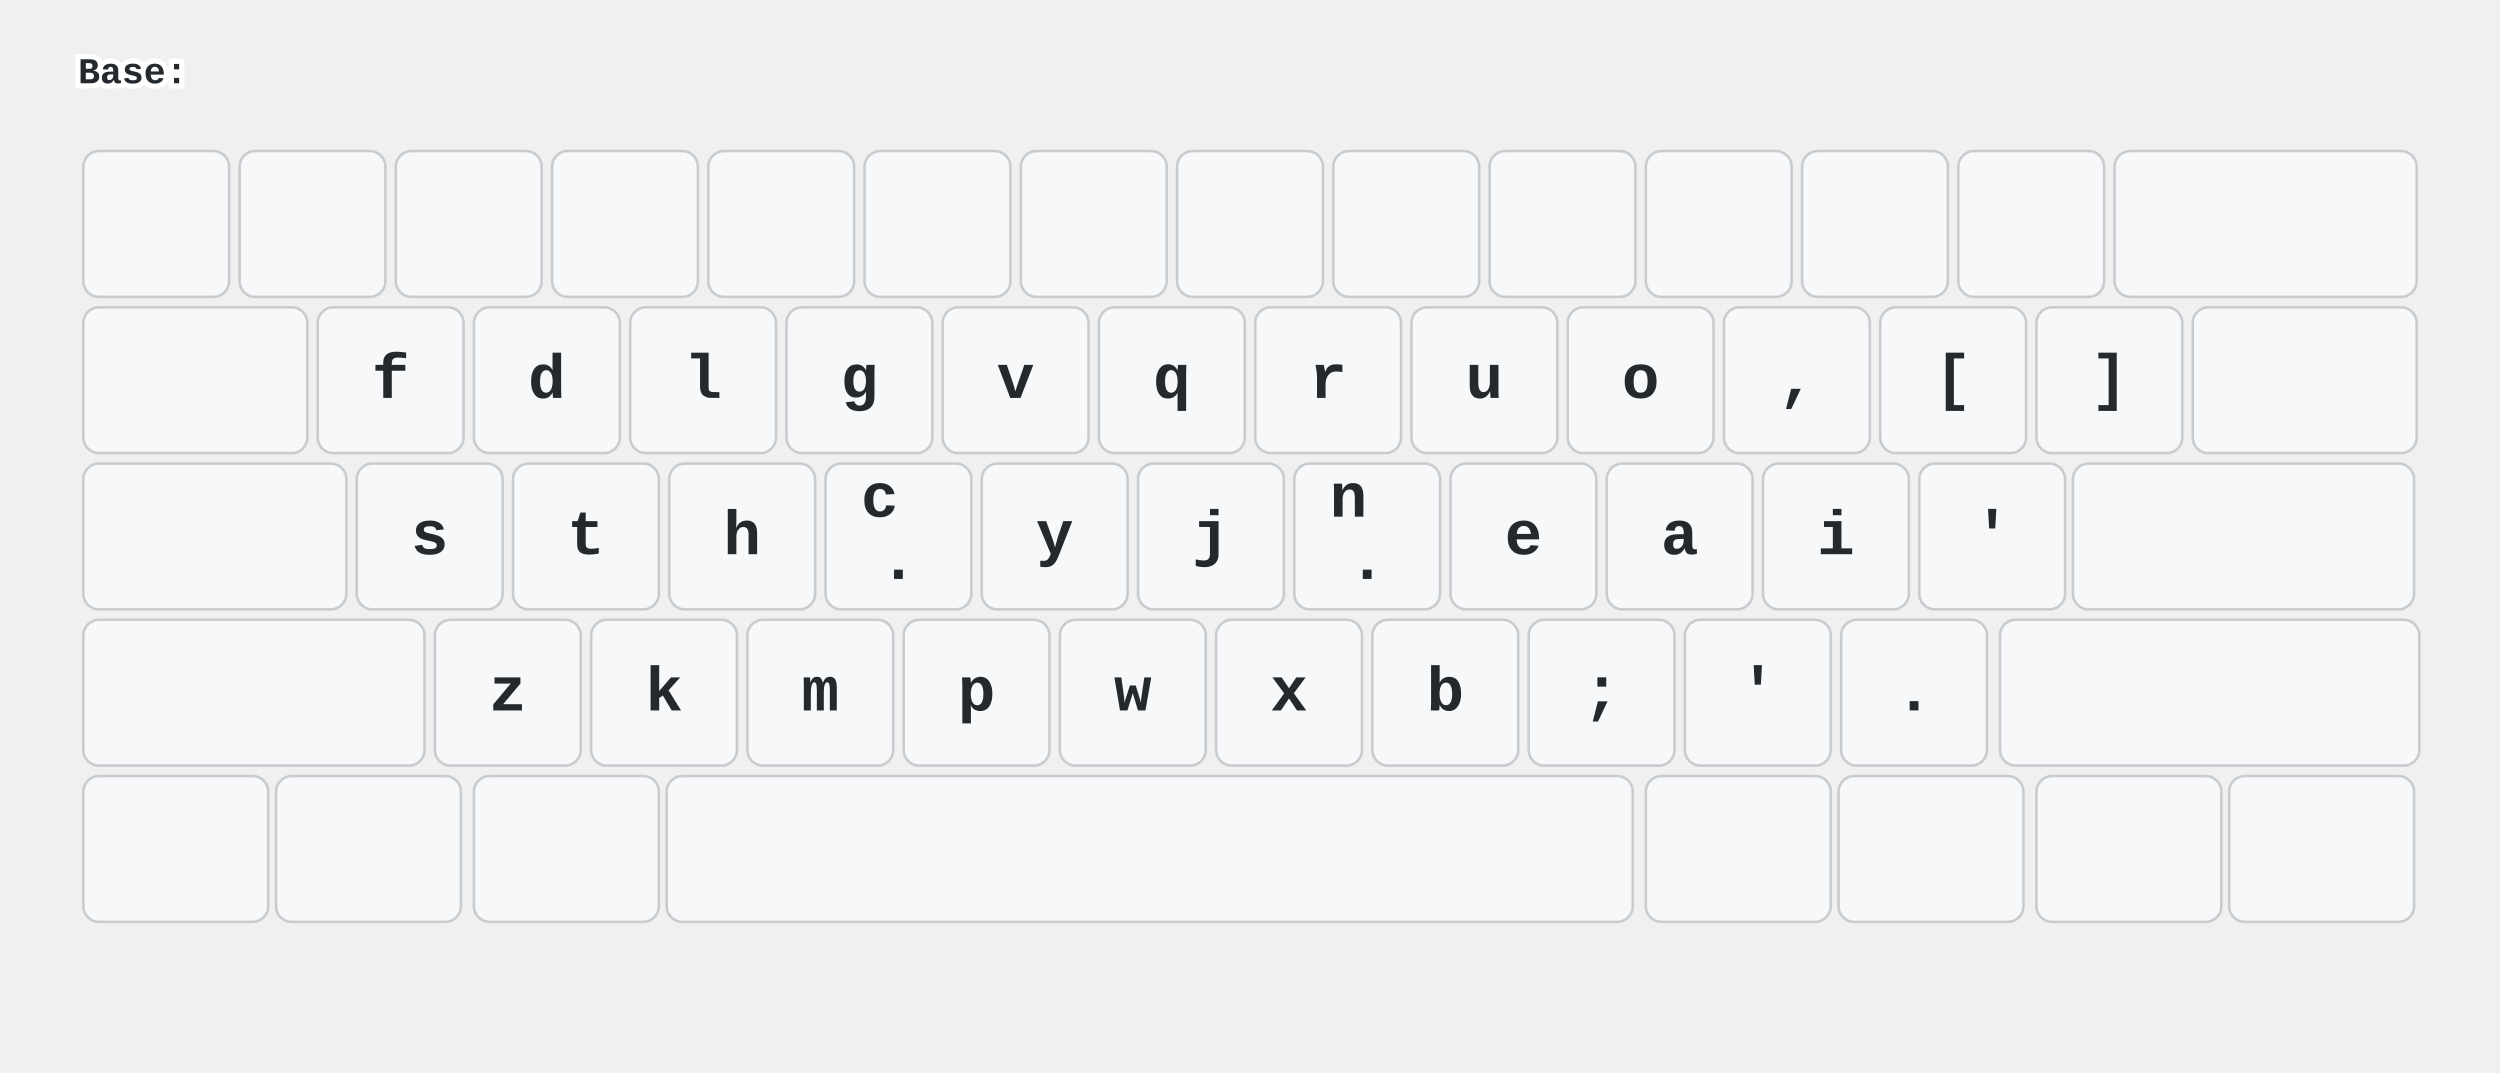
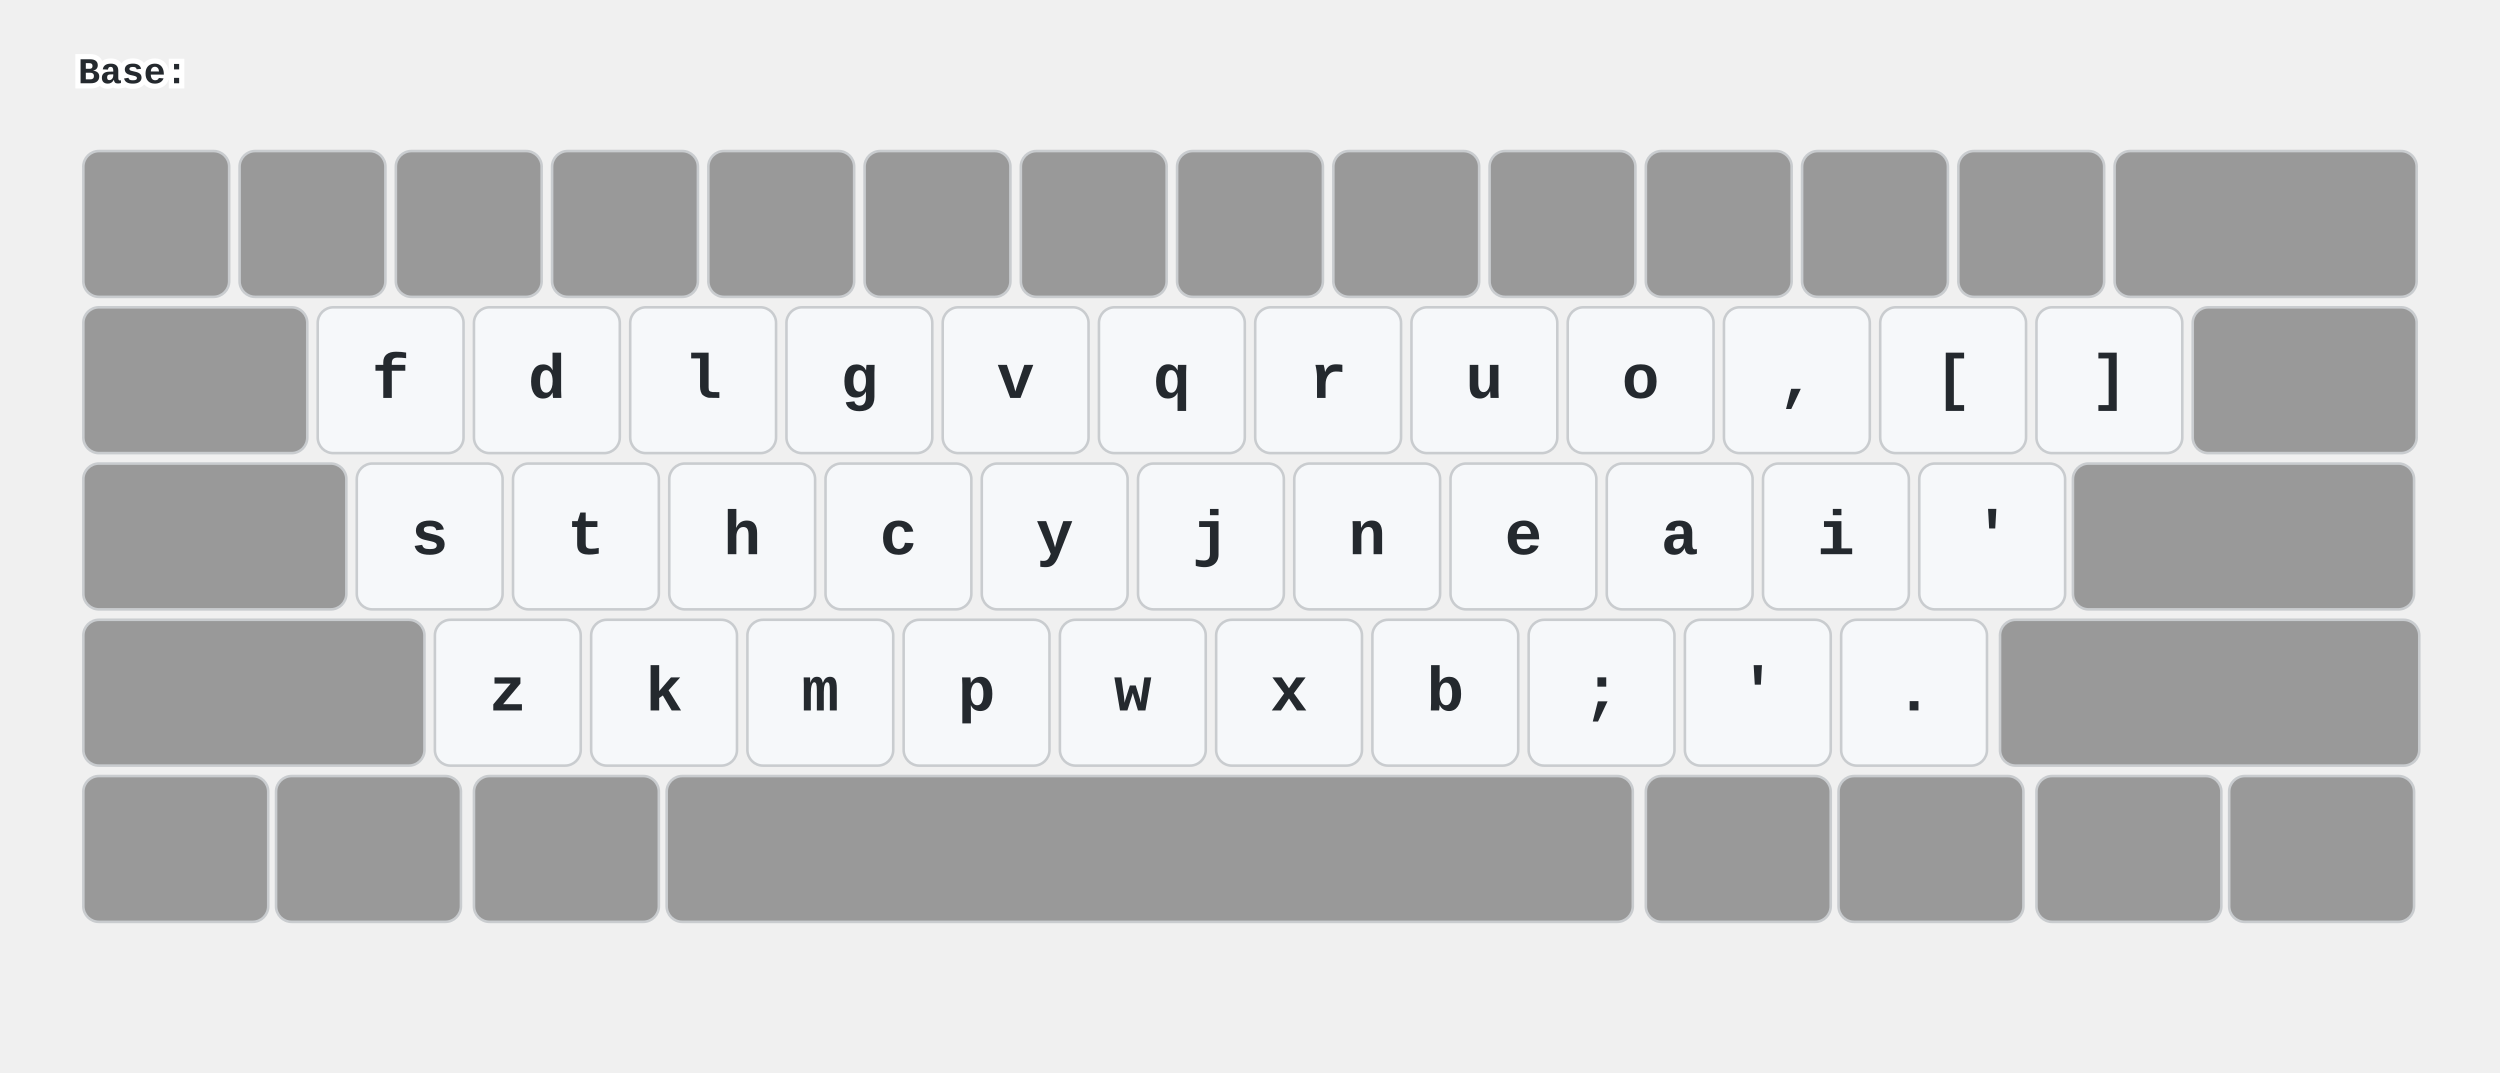
<svg xmlns="http://www.w3.org/2000/svg" width="960" height="412" viewBox="0 0 960 412" class="keymap">
  <style>/* inherit to force styles through use tags */
svg path {
    fill: inherit;
}

/* font and background color specifications */
svg.keymap {
    font-family: SFMono-Regular,Consolas,Liberation Mono,Menlo,monospace;
    font-size: 14px;
    font-kerning: normal;
    text-rendering: optimizeLegibility;
    fill: #24292e;
}

/* default key styling */
rect.key {
    fill: #f6f8fa;
}

rect.key, rect.combo {
    stroke: #c9cccf;
    stroke-width: 1;
}

/* default key side styling, only used is draw_key_sides is set */
rect.side {
    filter: brightness(90%);
}

/* color accent for combo boxes */
rect.combo, rect.combo-separate {
    fill: #cdf;
}

/* color accent for held keys */
rect.held, rect.combo.held {
    fill: #fdd;
}

/* color accent for ghost (optional) keys */
rect.ghost, rect.combo.ghost {
    stroke-dasharray: 4, 4;
    stroke-width: 2;
}

text {
    text-anchor: middle;
    dominant-baseline: middle;
}

/* styling for layer labels */
text.label {
    font-weight: bold;
    text-anchor: start;
    stroke: white;
    stroke-width: 4;
    paint-order: stroke;
}

/* styling for optional footer */
text.footer {
    text-anchor: end;
    dominant-baseline: auto;
    stroke: white;
    stroke-width: 4;
    paint-order: stroke;
}

/* styling for combo tap, and key non-tap label text */
text.combo, text.hold, text.shifted, text.left, text.right {
    font-size: 11px;
}

text.hold {
    text-anchor: middle;
    dominant-baseline: auto;
}

text.shifted {
    text-anchor: middle;
    dominant-baseline: hanging;
}

text.left {
    text-anchor: start;
}

text.right {
    text-anchor: end;
}

text.layer-activator {
    text-decoration: underline;
}

/* styling for hold/shifted label text in combo box */
text.combo.hold, text.combo.shifted, text.combo.left, text.combo.right {
    font-size: 8px;
}

/* lighter symbol for transparent keys */
text.trans {
    fill: #7b7e81;
}

/* styling for combo dendrons */
path.combo {
    stroke-width: 1;
    stroke: gray;
    fill: none;
}

/* Start Tabler Icons Cleanup */
/* cannot use height/width with glyphs */
.icon-tabler &gt; path {
    fill: inherit;
    stroke: inherit;
    stroke-width: 2;
}
/* hide tabler's default box */
.icon-tabler &gt; path[stroke="none"][fill="none"] {
    visibility: hidden;
}
/* End Tabler Icons Cleanup */


-                     /* Grey out empty keys (number row, modifiers) */
-                     .key:has(text:empty) .key-base { fill: #d0d0d0 !important; }
+                     /* Grey out number row, modifiers, and spacebar by keypos */
+                     .keypos-0 rect, .keypos-1 rect, .keypos-2 rect, .keypos-3 rect,
+                     .keypos-4 rect, .keypos-5 rect, .keypos-6 rect, .keypos-7 rect,
+                     .keypos-8 rect, .keypos-9 rect, .keypos-10 rect, .keypos-11 rect,
+                     .keypos-12 rect, .keypos-13 rect,
+                     .keypos-14 rect, .keypos-27 rect, .keypos-28 rect, .keypos-40 rect,
+                     .keypos-41 rect, .keypos-52 rect,
+                     .keypos-53 rect, .keypos-54 rect, .keypos-55 rect, .keypos-56 rect,
+                     .keypos-57 rect, .keypos-58 rect, .keypos-59 rect, .keypos-60 rect
+                     { fill: #999999 !important; }
                    /* Increase legend size */
                    .tap { font-size: 24px !important; font-weight: 600 !important; }
+                     /* Fingermap colors (per-key targeting) */
+                     
                </style>
  <g transform="translate(30, 0)" class="layer-Base">
    <text x="0" y="28" class="label" id="Base">Base:</text>
    <g transform="translate(0, 56)">
      <g transform="translate(30, 30)" class="key keypos-0">
        <rect rx="6" ry="6" x="-28" y="-28" width="56" height="56" class="key" />
      </g>
      <g transform="translate(90, 30)" class="key keypos-1">
        <rect rx="6" ry="6" x="-28" y="-28" width="56" height="56" class="key" />
      </g>
      <g transform="translate(150, 30)" class="key keypos-2">
        <rect rx="6" ry="6" x="-28" y="-28" width="56" height="56" class="key" />
      </g>
      <g transform="translate(210, 30)" class="key keypos-3">
        <rect rx="6" ry="6" x="-28" y="-28" width="56" height="56" class="key" />
      </g>
      <g transform="translate(270, 30)" class="key keypos-4">
        <rect rx="6" ry="6" x="-28" y="-28" width="56" height="56" class="key" />
      </g>
      <g transform="translate(330, 30)" class="key keypos-5">
        <rect rx="6" ry="6" x="-28" y="-28" width="56" height="56" class="key" />
      </g>
      <g transform="translate(390, 30)" class="key keypos-6">
        <rect rx="6" ry="6" x="-28" y="-28" width="56" height="56" class="key" />
      </g>
      <g transform="translate(450, 30)" class="key keypos-7">
        <rect rx="6" ry="6" x="-28" y="-28" width="56" height="56" class="key" />
      </g>
      <g transform="translate(510, 30)" class="key keypos-8">
        <rect rx="6" ry="6" x="-28" y="-28" width="56" height="56" class="key" />
      </g>
      <g transform="translate(570, 30)" class="key keypos-9">
        <rect rx="6" ry="6" x="-28" y="-28" width="56" height="56" class="key" />
      </g>
      <g transform="translate(630, 30)" class="key keypos-10">
        <rect rx="6" ry="6" x="-28" y="-28" width="56" height="56" class="key" />
      </g>
      <g transform="translate(690, 30)" class="key keypos-11">
        <rect rx="6" ry="6" x="-28" y="-28" width="56" height="56" class="key" />
      </g>
      <g transform="translate(750, 30)" class="key keypos-12">
        <rect rx="6" ry="6" x="-28" y="-28" width="56" height="56" class="key" />
      </g>
      <g transform="translate(840, 30)" class="key keypos-13">
        <rect rx="6" ry="6" x="-58" y="-28" width="116" height="56" class="key" />
      </g>
      <g transform="translate(45, 90)" class="key keypos-14">
        <rect rx="6" ry="6" x="-43" y="-28" width="86" height="56" class="key" />
      </g>
      <g transform="translate(120, 90)" class="key keypos-15">
        <rect rx="6" ry="6" x="-28" y="-28" width="56" height="56" class="key" />
        <text x="0" y="0" class="key tap">f</text>
      </g>
      <g transform="translate(180, 90)" class="key keypos-16">
        <rect rx="6" ry="6" x="-28" y="-28" width="56" height="56" class="key" />
        <text x="0" y="0" class="key tap">d</text>
      </g>
      <g transform="translate(240, 90)" class="key keypos-17">
        <rect rx="6" ry="6" x="-28" y="-28" width="56" height="56" class="key" />
        <text x="0" y="0" class="key tap">l</text>
      </g>
      <g transform="translate(300, 90)" class="key keypos-18">
        <rect rx="6" ry="6" x="-28" y="-28" width="56" height="56" class="key" />
        <text x="0" y="0" class="key tap">g</text>
      </g>
      <g transform="translate(360, 90)" class="key keypos-19">
        <rect rx="6" ry="6" x="-28" y="-28" width="56" height="56" class="key" />
        <text x="0" y="0" class="key tap">v</text>
      </g>
      <g transform="translate(420, 90)" class="key keypos-20">
        <rect rx="6" ry="6" x="-28" y="-28" width="56" height="56" class="key" />
        <text x="0" y="0" class="key tap">q</text>
      </g>
      <g transform="translate(480, 90)" class="key keypos-21">
        <rect rx="6" ry="6" x="-28" y="-28" width="56" height="56" class="key" />
        <text x="0" y="0" class="key tap">r</text>
      </g>
      <g transform="translate(540, 90)" class="key keypos-22">
        <rect rx="6" ry="6" x="-28" y="-28" width="56" height="56" class="key" />
        <text x="0" y="0" class="key tap">u</text>
      </g>
      <g transform="translate(600, 90)" class="key keypos-23">
        <rect rx="6" ry="6" x="-28" y="-28" width="56" height="56" class="key" />
        <text x="0" y="0" class="key tap">o</text>
      </g>
      <g transform="translate(660, 90)" class="key keypos-24">
        <rect rx="6" ry="6" x="-28" y="-28" width="56" height="56" class="key" />
        <text x="0" y="0" class="key tap">,</text>
      </g>
      <g transform="translate(720, 90)" class="key keypos-25">
        <rect rx="6" ry="6" x="-28" y="-28" width="56" height="56" class="key" />
        <text x="0" y="0" class="key tap">[</text>
      </g>
      <g transform="translate(780, 90)" class="key keypos-26">
        <rect rx="6" ry="6" x="-28" y="-28" width="56" height="56" class="key" />
        <text x="0" y="0" class="key tap">]</text>
      </g>
      <g transform="translate(855, 90)" class="key keypos-27">
        <rect rx="6" ry="6" x="-43" y="-28" width="86" height="56" class="key" />
      </g>
      <g transform="translate(52, 150)" class="key keypos-28">
        <rect rx="6" ry="6" x="-50" y="-28" width="101" height="56" class="key" />
      </g>
      <g transform="translate(135, 150)" class="key keypos-29">
        <rect rx="6" ry="6" x="-28" y="-28" width="56" height="56" class="key" />
        <text x="0" y="0" class="key tap">s</text>
      </g>
      <g transform="translate(195, 150)" class="key keypos-30">
        <rect rx="6" ry="6" x="-28" y="-28" width="56" height="56" class="key" />
        <text x="0" y="0" class="key tap">t</text>
      </g>
      <g transform="translate(255, 150)" class="key keypos-31">
        <rect rx="6" ry="6" x="-28" y="-28" width="56" height="56" class="key" />
        <text x="0" y="0" class="key tap">h</text>
      </g>
      <g transform="translate(315, 150)" class="key keypos-32">
        <rect rx="6" ry="6" x="-28" y="-28" width="56" height="56" class="key" />
-         <text x="0" y="0" class="key tap">
-           <tspan x="0" dy="-0.6em">c</tspan>
-           <tspan x="0" dy="1.2em">·</tspan>
-         </text>
+         <text x="0" y="0" class="key tap">c</text>
      </g>
      <g transform="translate(375, 150)" class="key keypos-33">
        <rect rx="6" ry="6" x="-28" y="-28" width="56" height="56" class="key" />
        <text x="0" y="0" class="key tap">y</text>
      </g>
      <g transform="translate(435, 150)" class="key keypos-34">
        <rect rx="6" ry="6" x="-28" y="-28" width="56" height="56" class="key" />
        <text x="0" y="0" class="key tap">j</text>
      </g>
      <g transform="translate(495, 150)" class="key keypos-35">
        <rect rx="6" ry="6" x="-28" y="-28" width="56" height="56" class="key" />
-         <text x="0" y="0" class="key tap">
-           <tspan x="0" dy="-0.6em">n</tspan>
-           <tspan x="0" dy="1.2em">·</tspan>
-         </text>
+         <text x="0" y="0" class="key tap">n</text>
      </g>
      <g transform="translate(555, 150)" class="key keypos-36">
        <rect rx="6" ry="6" x="-28" y="-28" width="56" height="56" class="key" />
        <text x="0" y="0" class="key tap">e</text>
      </g>
      <g transform="translate(615, 150)" class="key keypos-37">
        <rect rx="6" ry="6" x="-28" y="-28" width="56" height="56" class="key" />
        <text x="0" y="0" class="key tap">a</text>
      </g>
      <g transform="translate(675, 150)" class="key keypos-38">
        <rect rx="6" ry="6" x="-28" y="-28" width="56" height="56" class="key" />
        <text x="0" y="0" class="key tap">i</text>
      </g>
      <g transform="translate(735, 150)" class="key keypos-39">
        <rect rx="6" ry="6" x="-28" y="-28" width="56" height="56" class="key" />
        <text x="0" y="0" class="key tap">'</text>
      </g>
      <g transform="translate(832, 150)" class="key keypos-40">
        <rect rx="6" ry="6" x="-66" y="-28" width="131" height="56" class="key" />
      </g>
      <g transform="translate(68, 210)" class="key keypos-41">
        <rect rx="6" ry="6" x="-66" y="-28" width="131" height="56" class="key" />
      </g>
      <g transform="translate(165, 210)" class="key keypos-42">
        <rect rx="6" ry="6" x="-28" y="-28" width="56" height="56" class="key" />
        <text x="0" y="0" class="key tap">z</text>
      </g>
      <g transform="translate(225, 210)" class="key keypos-43">
        <rect rx="6" ry="6" x="-28" y="-28" width="56" height="56" class="key" />
        <text x="0" y="0" class="key tap">k</text>
      </g>
      <g transform="translate(285, 210)" class="key keypos-44">
        <rect rx="6" ry="6" x="-28" y="-28" width="56" height="56" class="key" />
        <text x="0" y="0" class="key tap">m</text>
      </g>
      <g transform="translate(345, 210)" class="key keypos-45">
        <rect rx="6" ry="6" x="-28" y="-28" width="56" height="56" class="key" />
        <text x="0" y="0" class="key tap">p</text>
      </g>
      <g transform="translate(405, 210)" class="key keypos-46">
        <rect rx="6" ry="6" x="-28" y="-28" width="56" height="56" class="key" />
        <text x="0" y="0" class="key tap">w</text>
      </g>
      <g transform="translate(465, 210)" class="key keypos-47">
        <rect rx="6" ry="6" x="-28" y="-28" width="56" height="56" class="key" />
        <text x="0" y="0" class="key tap">x</text>
      </g>
      <g transform="translate(525, 210)" class="key keypos-48">
        <rect rx="6" ry="6" x="-28" y="-28" width="56" height="56" class="key" />
        <text x="0" y="0" class="key tap">b</text>
      </g>
      <g transform="translate(585, 210)" class="key keypos-49">
        <rect rx="6" ry="6" x="-28" y="-28" width="56" height="56" class="key" />
        <text x="0" y="0" class="key tap">;</text>
      </g>
      <g transform="translate(645, 210)" class="key keypos-50">
        <rect rx="6" ry="6" x="-28" y="-28" width="56" height="56" class="key" />
        <text x="0" y="0" class="key tap">'</text>
      </g>
      <g transform="translate(705, 210)" class="key keypos-51">
        <rect rx="6" ry="6" x="-28" y="-28" width="56" height="56" class="key" />
        <text x="0" y="0" class="key tap">.</text>
      </g>
      <g transform="translate(818, 210)" class="key keypos-52">
        <rect rx="6" ry="6" x="-80" y="-28" width="161" height="56" class="key" />
      </g>
      <g transform="translate(38, 270)" class="key keypos-53">
        <rect rx="6" ry="6" x="-36" y="-28" width="71" height="56" class="key" />
      </g>
      <g transform="translate(112, 270)" class="key keypos-54">
        <rect rx="6" ry="6" x="-36" y="-28" width="71" height="56" class="key" />
      </g>
      <g transform="translate(188, 270)" class="key keypos-55">
        <rect rx="6" ry="6" x="-36" y="-28" width="71" height="56" class="key" />
      </g>
      <g transform="translate(412, 270)" class="key keypos-56">
        <rect rx="6" ry="6" x="-186" y="-28" width="371" height="56" class="key" />
      </g>
      <g transform="translate(638, 270)" class="key keypos-57">
        <rect rx="6" ry="6" x="-36" y="-28" width="71" height="56" class="key" />
      </g>
      <g transform="translate(712, 270)" class="key keypos-58">
        <rect rx="6" ry="6" x="-36" y="-28" width="71" height="56" class="key" />
      </g>
      <g transform="translate(788, 270)" class="key keypos-59">
        <rect rx="6" ry="6" x="-36" y="-28" width="71" height="56" class="key" />
      </g>
      <g transform="translate(862, 270)" class="key keypos-60">
        <rect rx="6" ry="6" x="-36" y="-28" width="71" height="56" class="key" />
      </g>
    </g>
  </g>
</svg>
